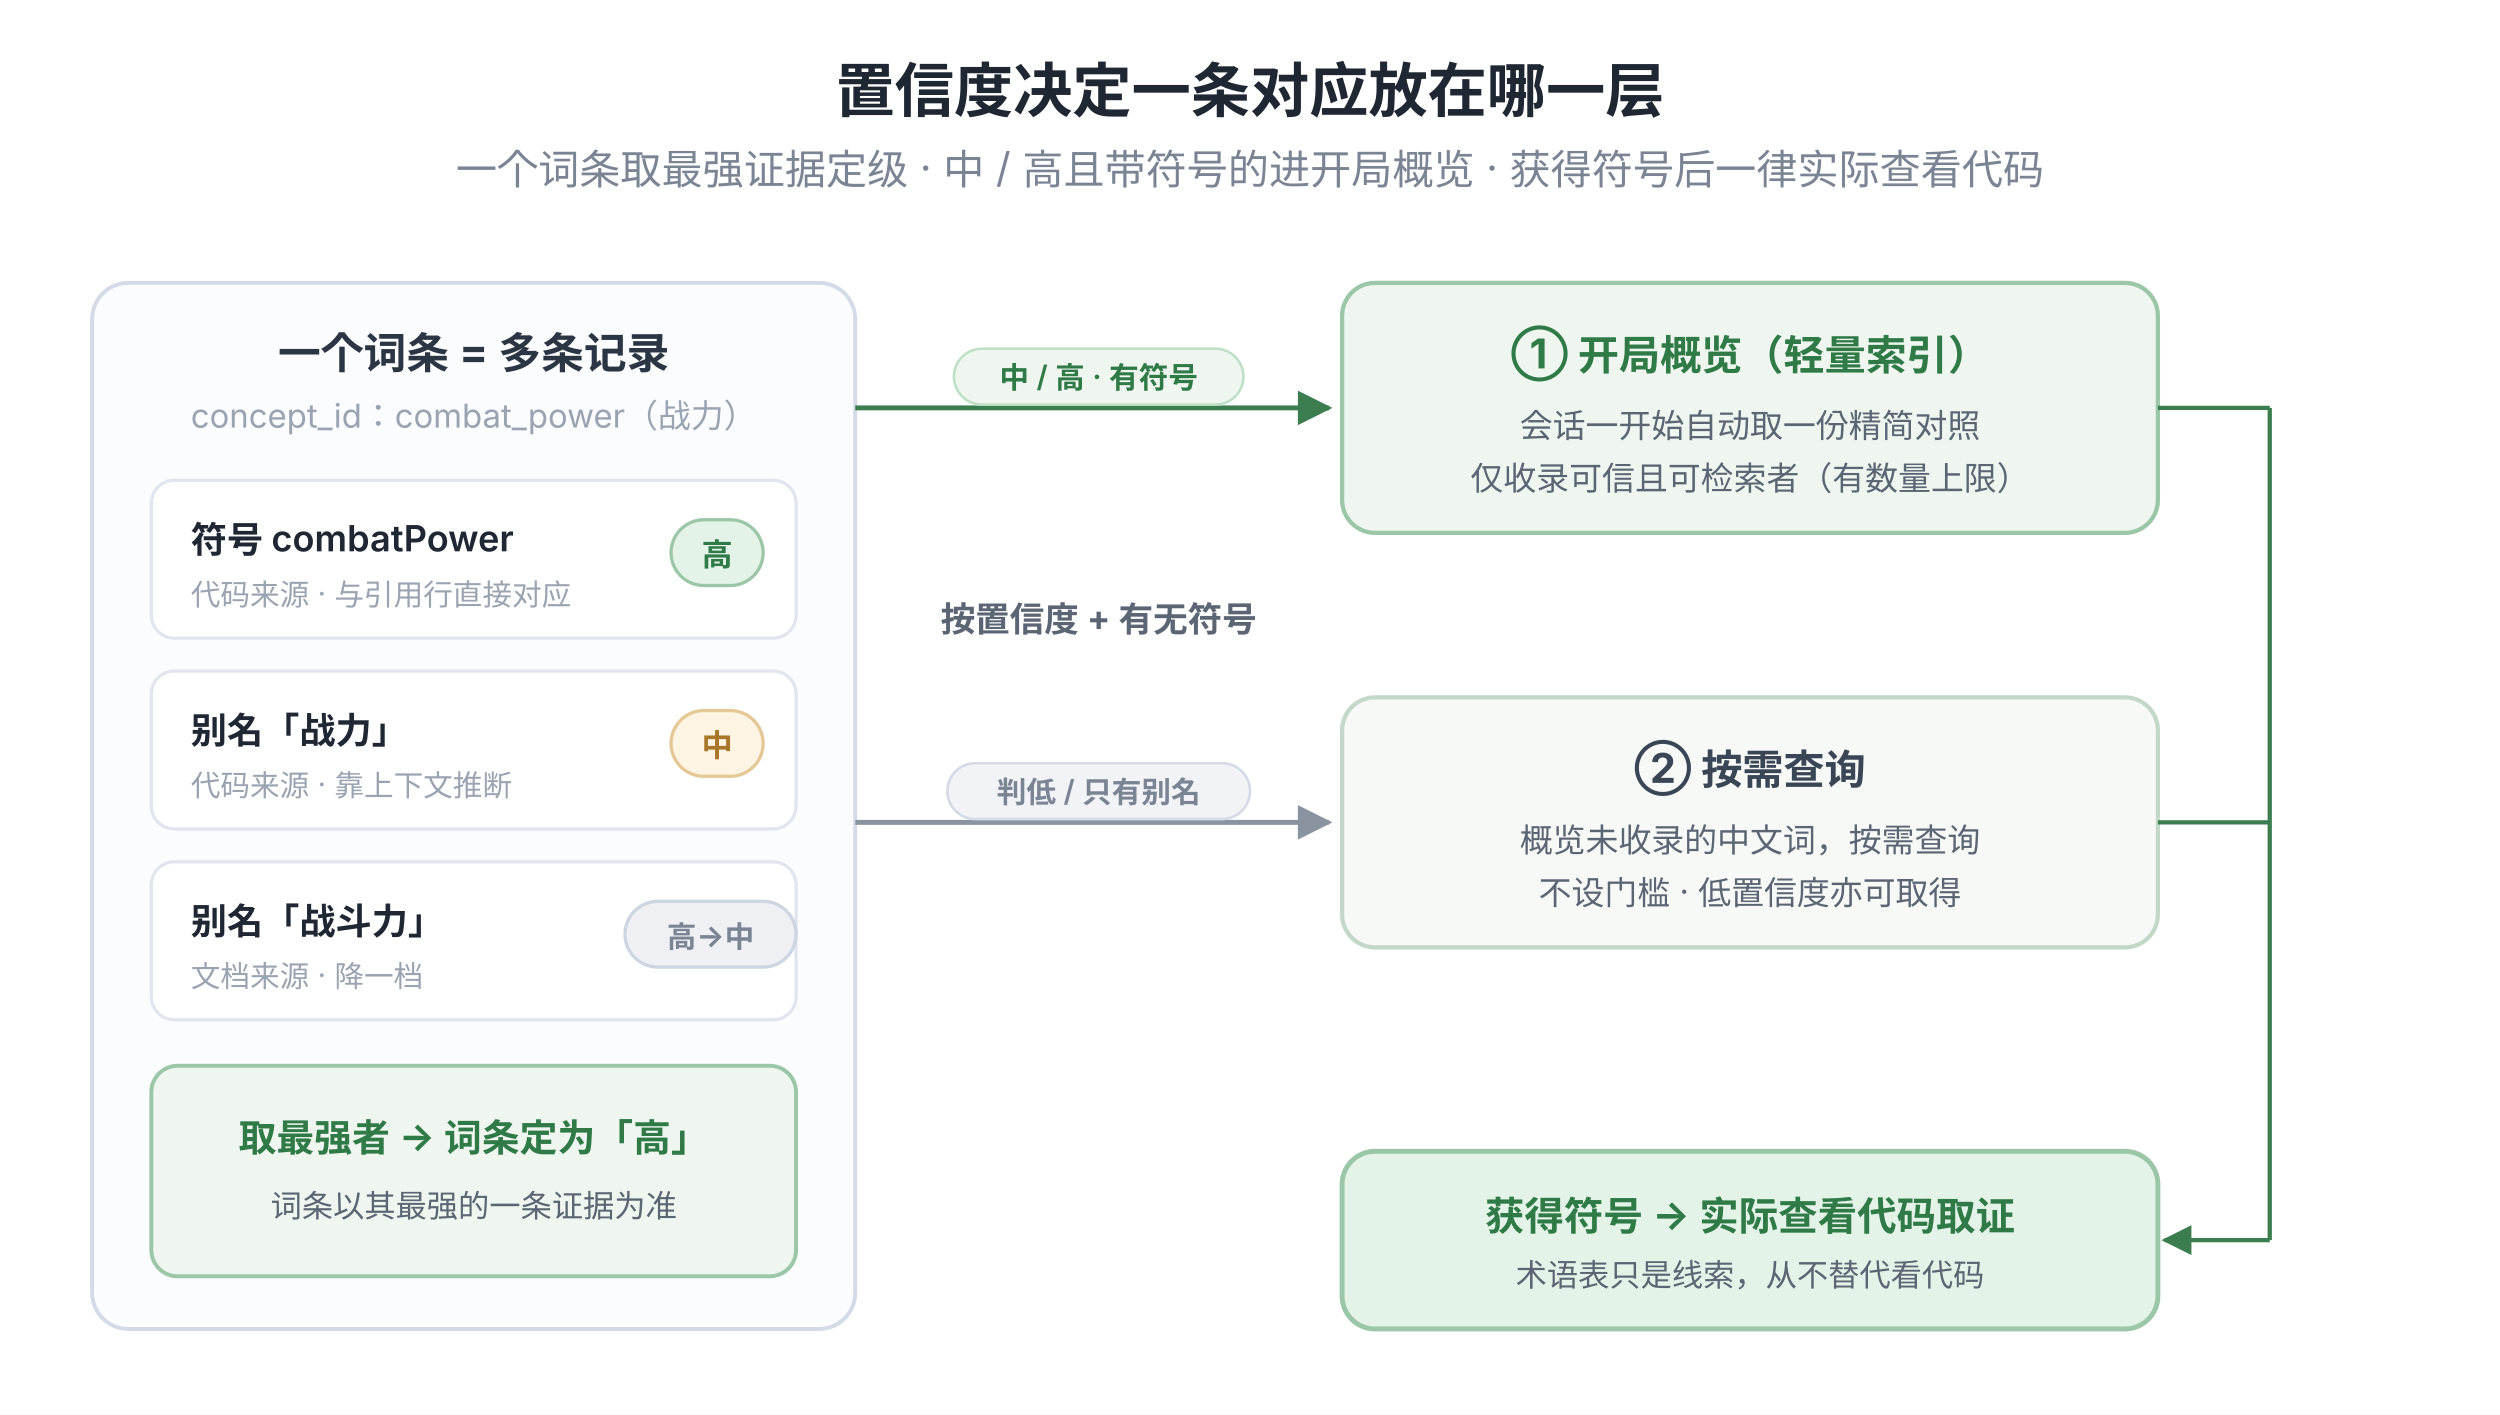
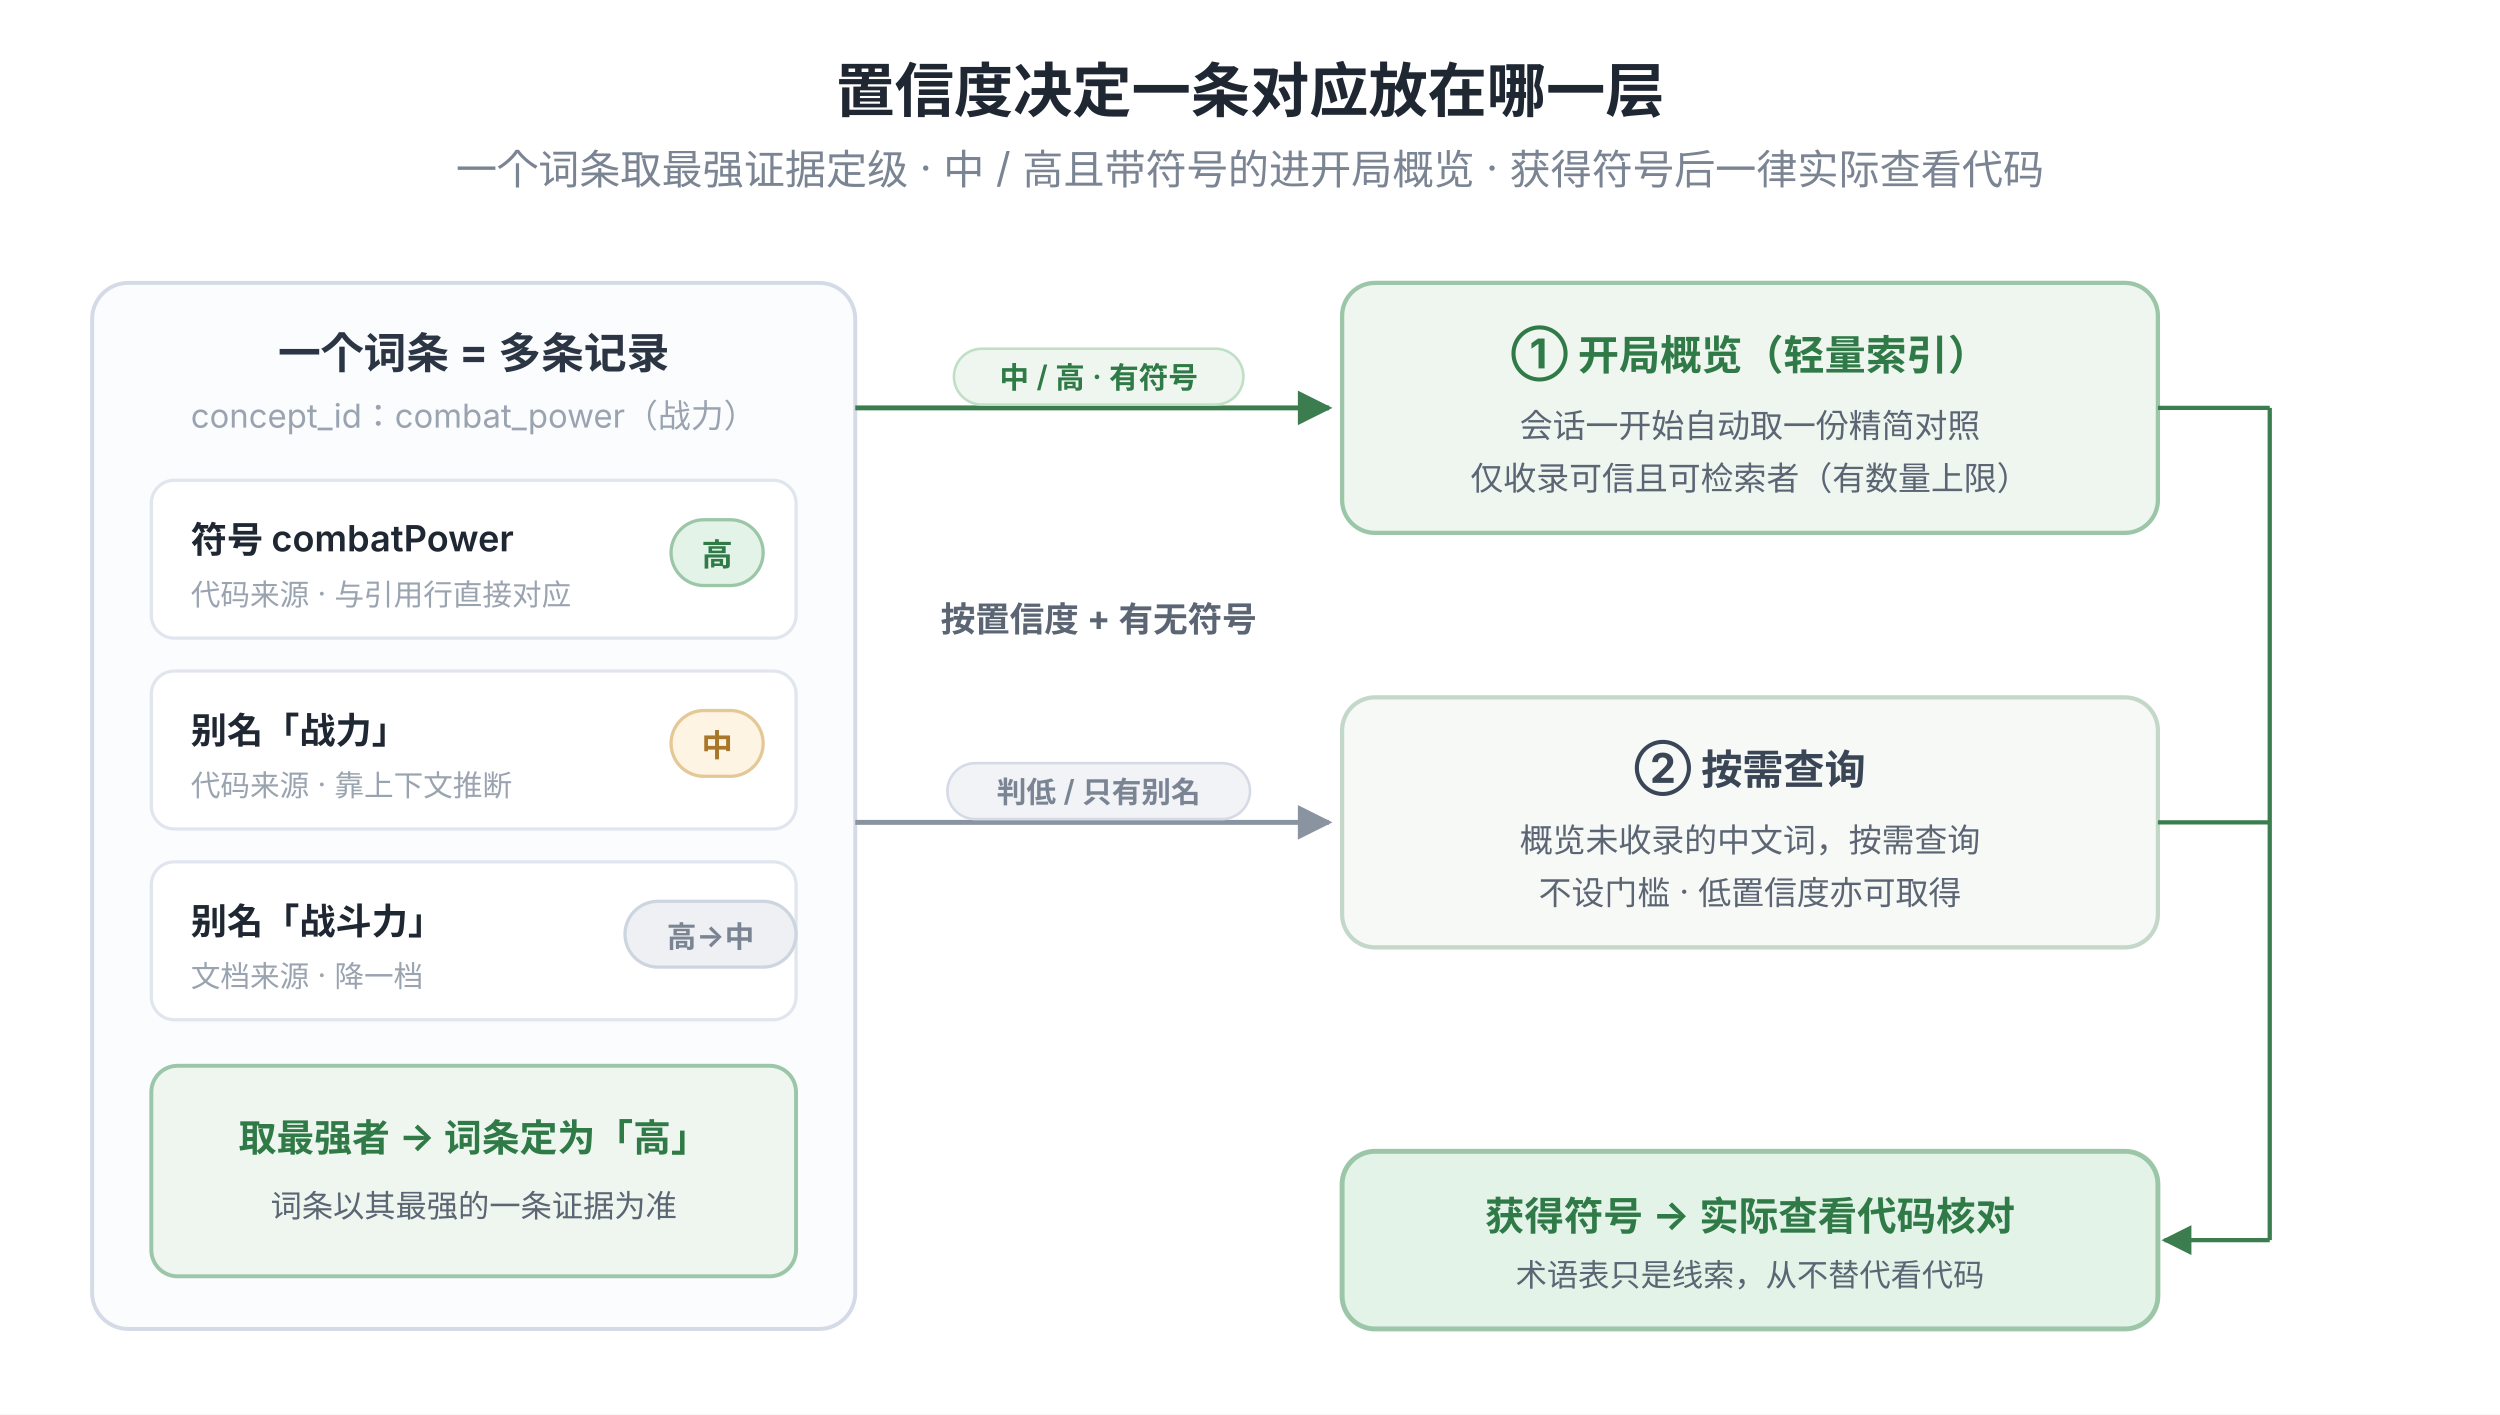
<svg xmlns="http://www.w3.org/2000/svg" width="760" height="430" viewBox="0 0 760 430" font-family="-apple-system, BlinkMacSystemFont, 'Segoe UI', 'PingFang SC', 'Microsoft YaHei', sans-serif">
  <defs>
    <marker id="arrow" viewBox="0 0 10 10" refX="9" refY="5" markerWidth="7" markerHeight="7" orient="auto-start-reverse">
      <path d="M0,0 L10,5 L0,10 z" fill="#8a93a0" />
    </marker>
    <marker id="arrowgreen" viewBox="0 0 10 10" refX="9" refY="5" markerWidth="7" markerHeight="7" orient="auto-start-reverse">
      <path d="M0,0 L10,5 L0,10 z" fill="#3b7d4f" />
    </marker>
  </defs>
  <rect x="0" y="0" width="760" height="430" fill="#ffffff" />
  <text x="380" y="34" text-anchor="middle" font-size="18" font-weight="700" fill="#1f2733">置信度决定一条对应放在哪一层</text>
  <text x="380" y="56" text-anchor="middle" font-size="12.5" fill="#7a8493">一个词条取最强证据定级 · 中 / 高且带符号的进开局概览 · 获得符号后一律实际查看代码</text>
  <rect x="28" y="86" width="232" height="318" rx="11" fill="#fbfcfe" stroke="#d4dbe6" stroke-width="1.2" />
  <text x="144" y="112" text-anchor="middle" font-size="13" font-weight="700" fill="#2b3543">一个词条 = 多条记录</text>
  <text x="144" y="130" text-anchor="middle" font-size="10" fill="#9aa3b0">concept_id：combat_power（战力）</text>
  <rect x="46" y="146" width="196" height="48" rx="7" fill="#ffffff" stroke="#e1e6ee" stroke-width="1" />
  <text x="58" y="168" font-size="11" font-weight="600" fill="#1f2733">符号 combatPower</text>
  <text x="58" y="184" font-size="9" fill="#9aa3b0">代码来源 · 与引用行直接对应</text>
  <rect x="204" y="158" width="28" height="20" rx="10" fill="#e3f3e8" stroke="#9cc6a8" stroke-width="1" />
  <text x="218" y="172" text-anchor="middle" font-size="9.5" font-weight="700" fill="#2f7a47">高</text>
  <rect x="46" y="204" width="196" height="48" rx="7" fill="#ffffff" stroke="#e1e6ee" stroke-width="1" />
  <text x="58" y="226" font-size="11" font-weight="600" fill="#1f2733">别名「战力」</text>
  <text x="58" y="242" font-size="9" fill="#9aa3b0">代码来源 · 靠上下文推断</text>
  <rect x="204" y="216" width="28" height="20" rx="10" fill="#fdf4e3" stroke="#e4c896" stroke-width="1" />
  <text x="218" y="230" text-anchor="middle" font-size="9.5" font-weight="700" fill="#a9772a">中</text>
  <rect x="46" y="262" width="196" height="48" rx="7" fill="#ffffff" stroke="#e1e6ee" stroke-width="1" />
  <text x="58" y="284" font-size="11" font-weight="600" fill="#1f2733">别名「战斗力」</text>
  <text x="58" y="300" font-size="9" fill="#9aa3b0">文档来源 · 降一档</text>
  <rect x="190" y="274" width="52" height="20" rx="10" fill="#eef0f3" stroke="#cdd5e0" stroke-width="1" />
  <text x="216" y="288" text-anchor="middle" font-size="9" font-weight="700" fill="#7a8493">高→中</text>
  <rect x="46" y="324" width="196" height="64" rx="8" fill="#eef6ef" stroke="#9cc6a8" stroke-width="1.2" />
  <text x="144" y="350" text-anchor="middle" font-size="11.5" font-weight="700" fill="#2f7a47">取最强者 → 词条定为「高」</text>
  <text x="144" y="370" text-anchor="middle" font-size="9.5" fill="#5b6573">词条以其最强的一条证据为准</text>
  <text x="334" y="192" text-anchor="middle" font-size="10.5" font-weight="700" fill="#5b6573">按置信度 + 有无符号</text>
  <line x1="260" y1="124" x2="404" y2="124" stroke="#3b7d4f" stroke-width="1.5" marker-end="url(#arrowgreen)" />
  <rect x="290" y="106" width="88" height="17" rx="8.5" fill="#eef6ef" stroke="#bfe0c6" stroke-width="0.8" />
  <text x="334" y="118" text-anchor="middle" font-size="9" font-weight="600" fill="#2f7a47">中 / 高 · 有符号</text>
  <line x1="260" y1="250" x2="404" y2="250" stroke="#8a93a0" stroke-width="1.5" marker-end="url(#arrow)" />
  <rect x="288" y="232" width="92" height="17" rx="8.5" fill="#f1f3f7" stroke="#d4dbe6" stroke-width="0.8" />
  <text x="334" y="244" text-anchor="middle" font-size="9" font-weight="600" fill="#7a8493">判低 / 只有别名</text>
  <rect x="408" y="86" width="248" height="76" rx="10" fill="#eef6ef" stroke="#9cc6a8" stroke-width="1.3" />
  <text x="532" y="112" text-anchor="middle" font-size="12.5" font-weight="700" fill="#2f7a47">① 开局概览（轻量索引）</text>
  <text x="532" y="133" text-anchor="middle" font-size="10" fill="#5b6573">会话一开始自动取一份精简对照</text>
  <text x="532" y="149" text-anchor="middle" font-size="10" fill="#5b6573">仅收录可信且可检索者（有数量上限）</text>
  <rect x="408" y="212" width="248" height="76" rx="10" fill="#f7f9f7" stroke="#c4d8c9" stroke-width="1.3" />
  <text x="532" y="238" text-anchor="middle" font-size="12.5" font-weight="700" fill="#3a4556">② 按需查询</text>
  <text x="532" y="259" text-anchor="middle" font-size="10" fill="#5b6573">概览未收录的中文词，按需查询</text>
  <text x="532" y="275" text-anchor="middle" font-size="10" fill="#5b6573">不设门槛 · 低置信度亦可取得</text>
  <rect x="408" y="350" width="248" height="54" rx="10" fill="#e3f3e8" stroke="#9cc6a8" stroke-width="1.5" />
-   <text x="532" y="374" text-anchor="middle" font-size="12" font-weight="700" fill="#2f7a47">获得符号 → 实际查看代码取证</text>
+   <text x="532" y="374" text-anchor="middle" font-size="12" font-weight="700" fill="#2f7a47">获得符号 → 实际查看代码核对</text>
  <text x="532" y="391" text-anchor="middle" font-size="9.5" fill="#5b6573">术语表只是线索，从不替代看代码</text>
  <line x1="656" y1="124" x2="690" y2="124" stroke="#3b7d4f" stroke-width="1.3" />
  <line x1="656" y1="250" x2="690" y2="250" stroke="#3b7d4f" stroke-width="1.3" />
  <line x1="690" y1="124" x2="690" y2="377" stroke="#3b7d4f" stroke-width="1.3" />
  <line x1="690" y1="377" x2="658" y2="377" stroke="#3b7d4f" stroke-width="1.3" marker-end="url(#arrowgreen)" />
</svg>
